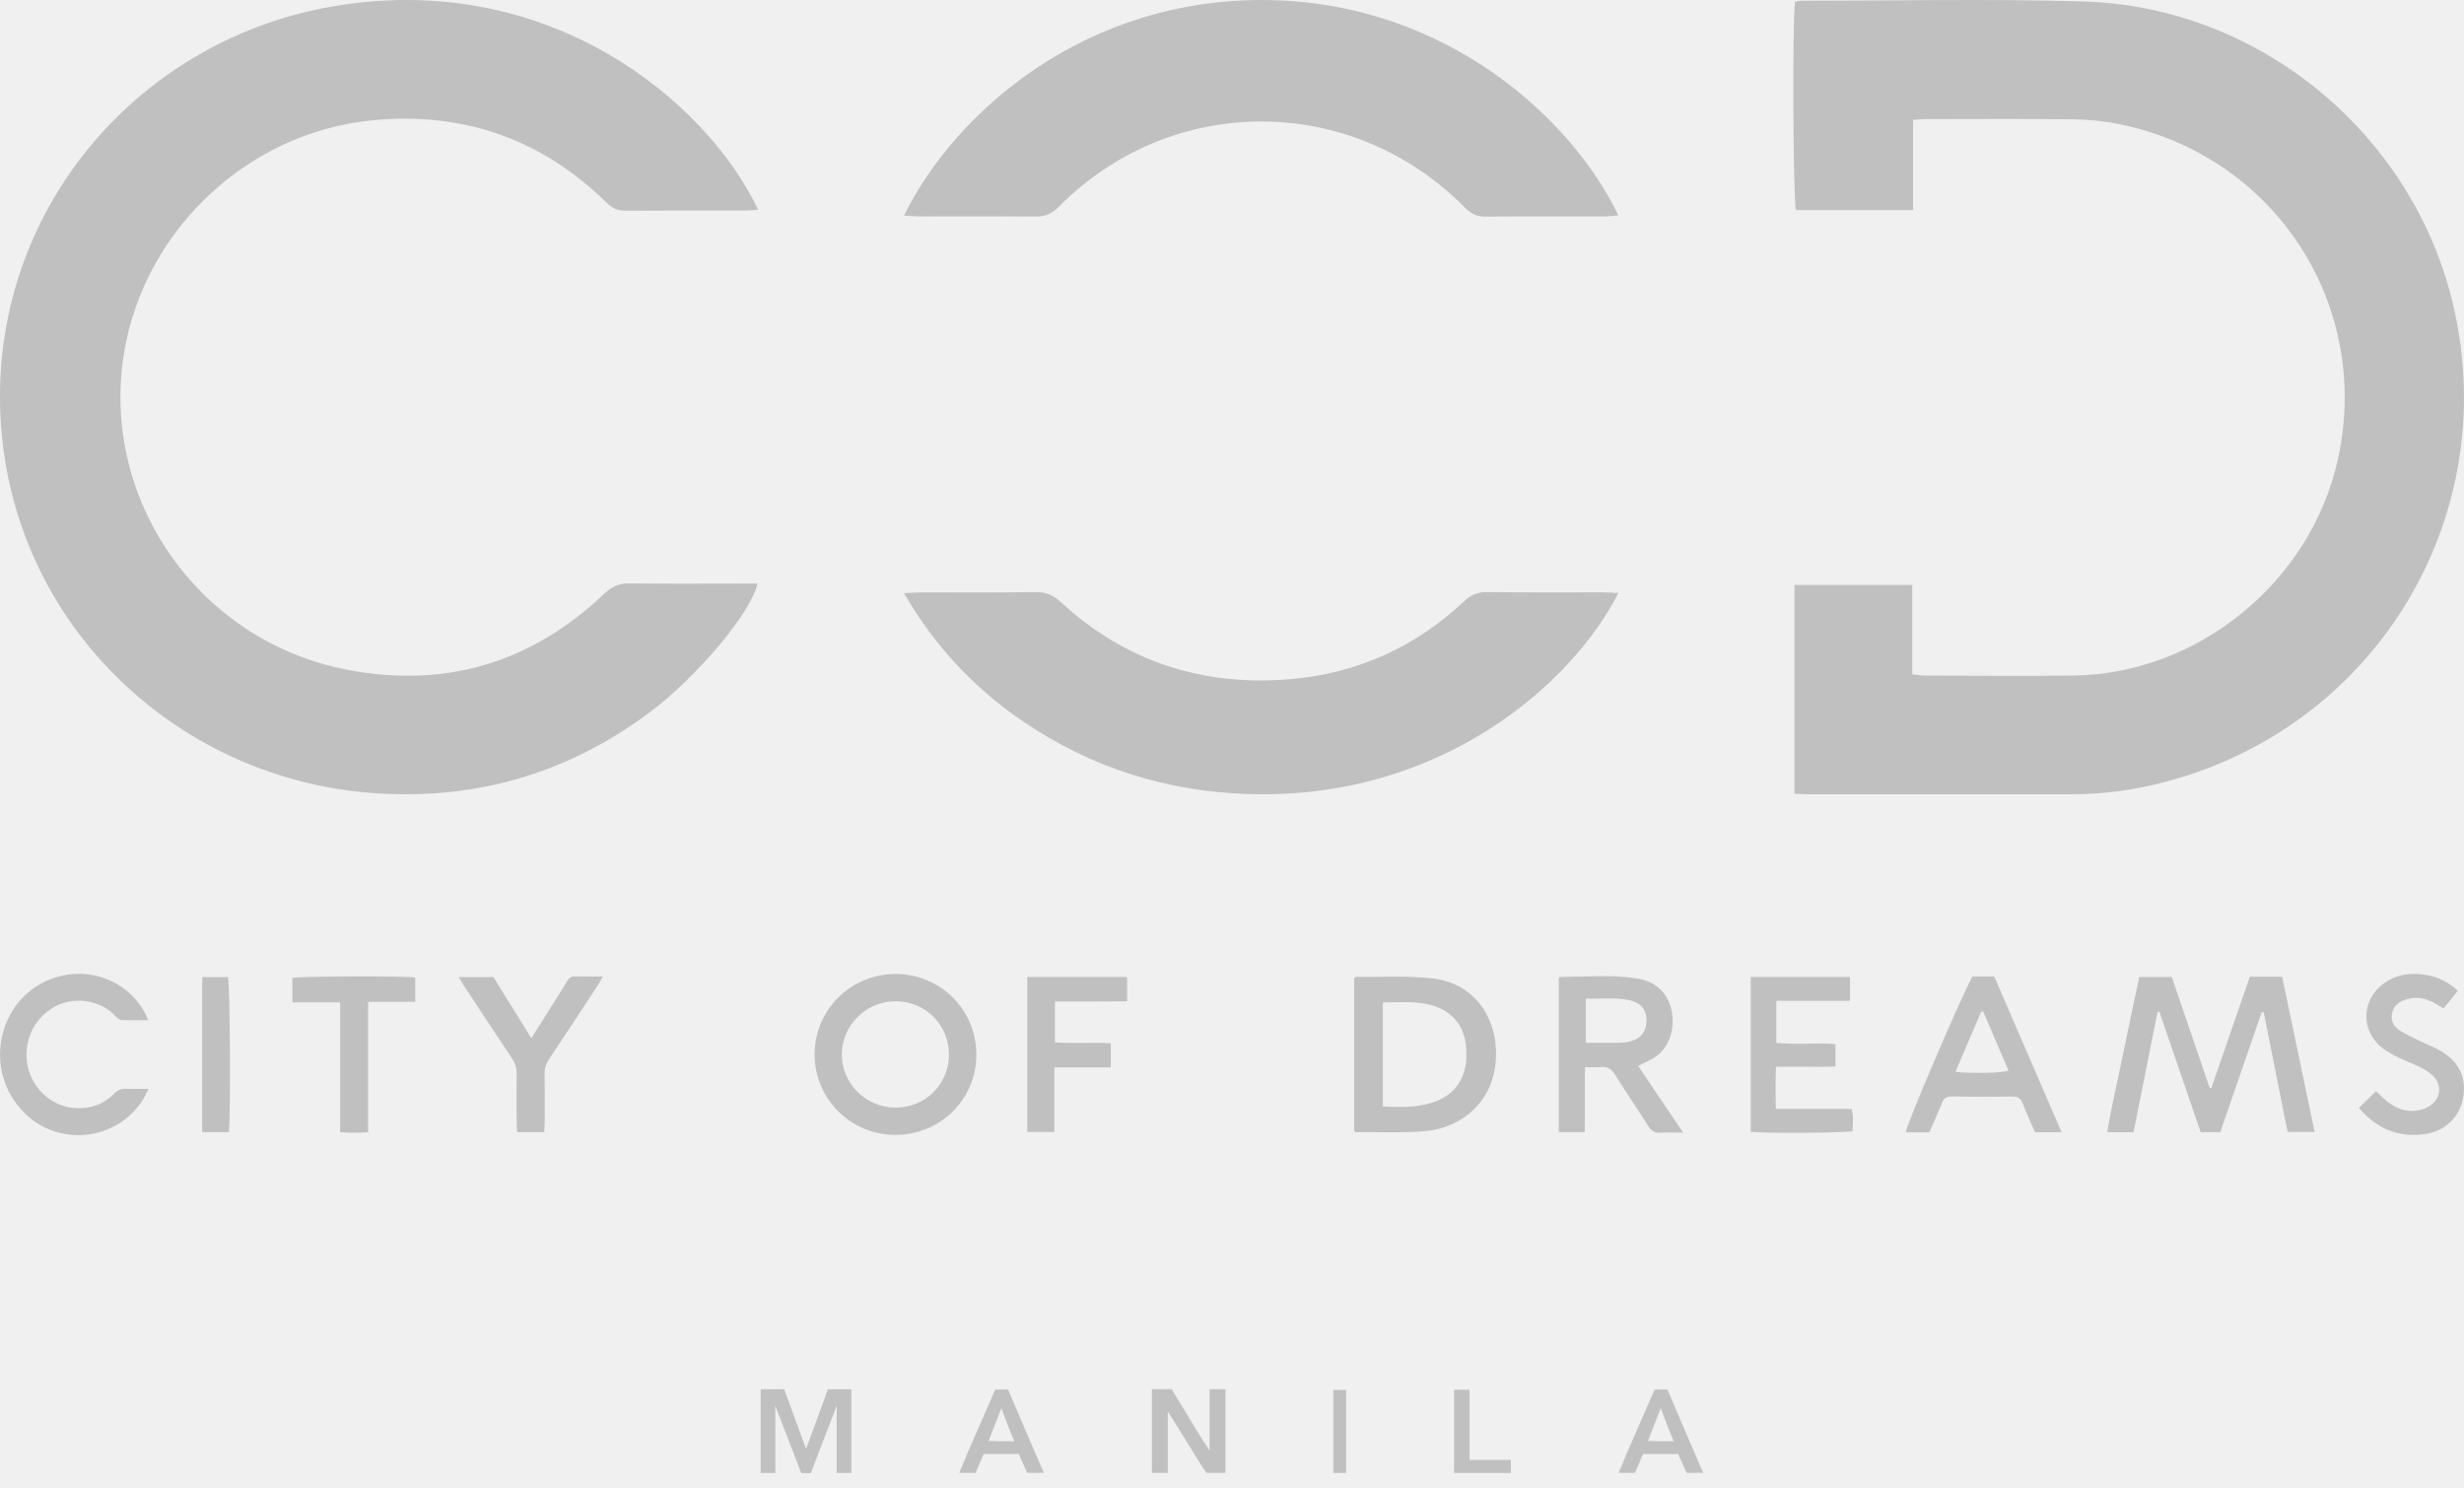
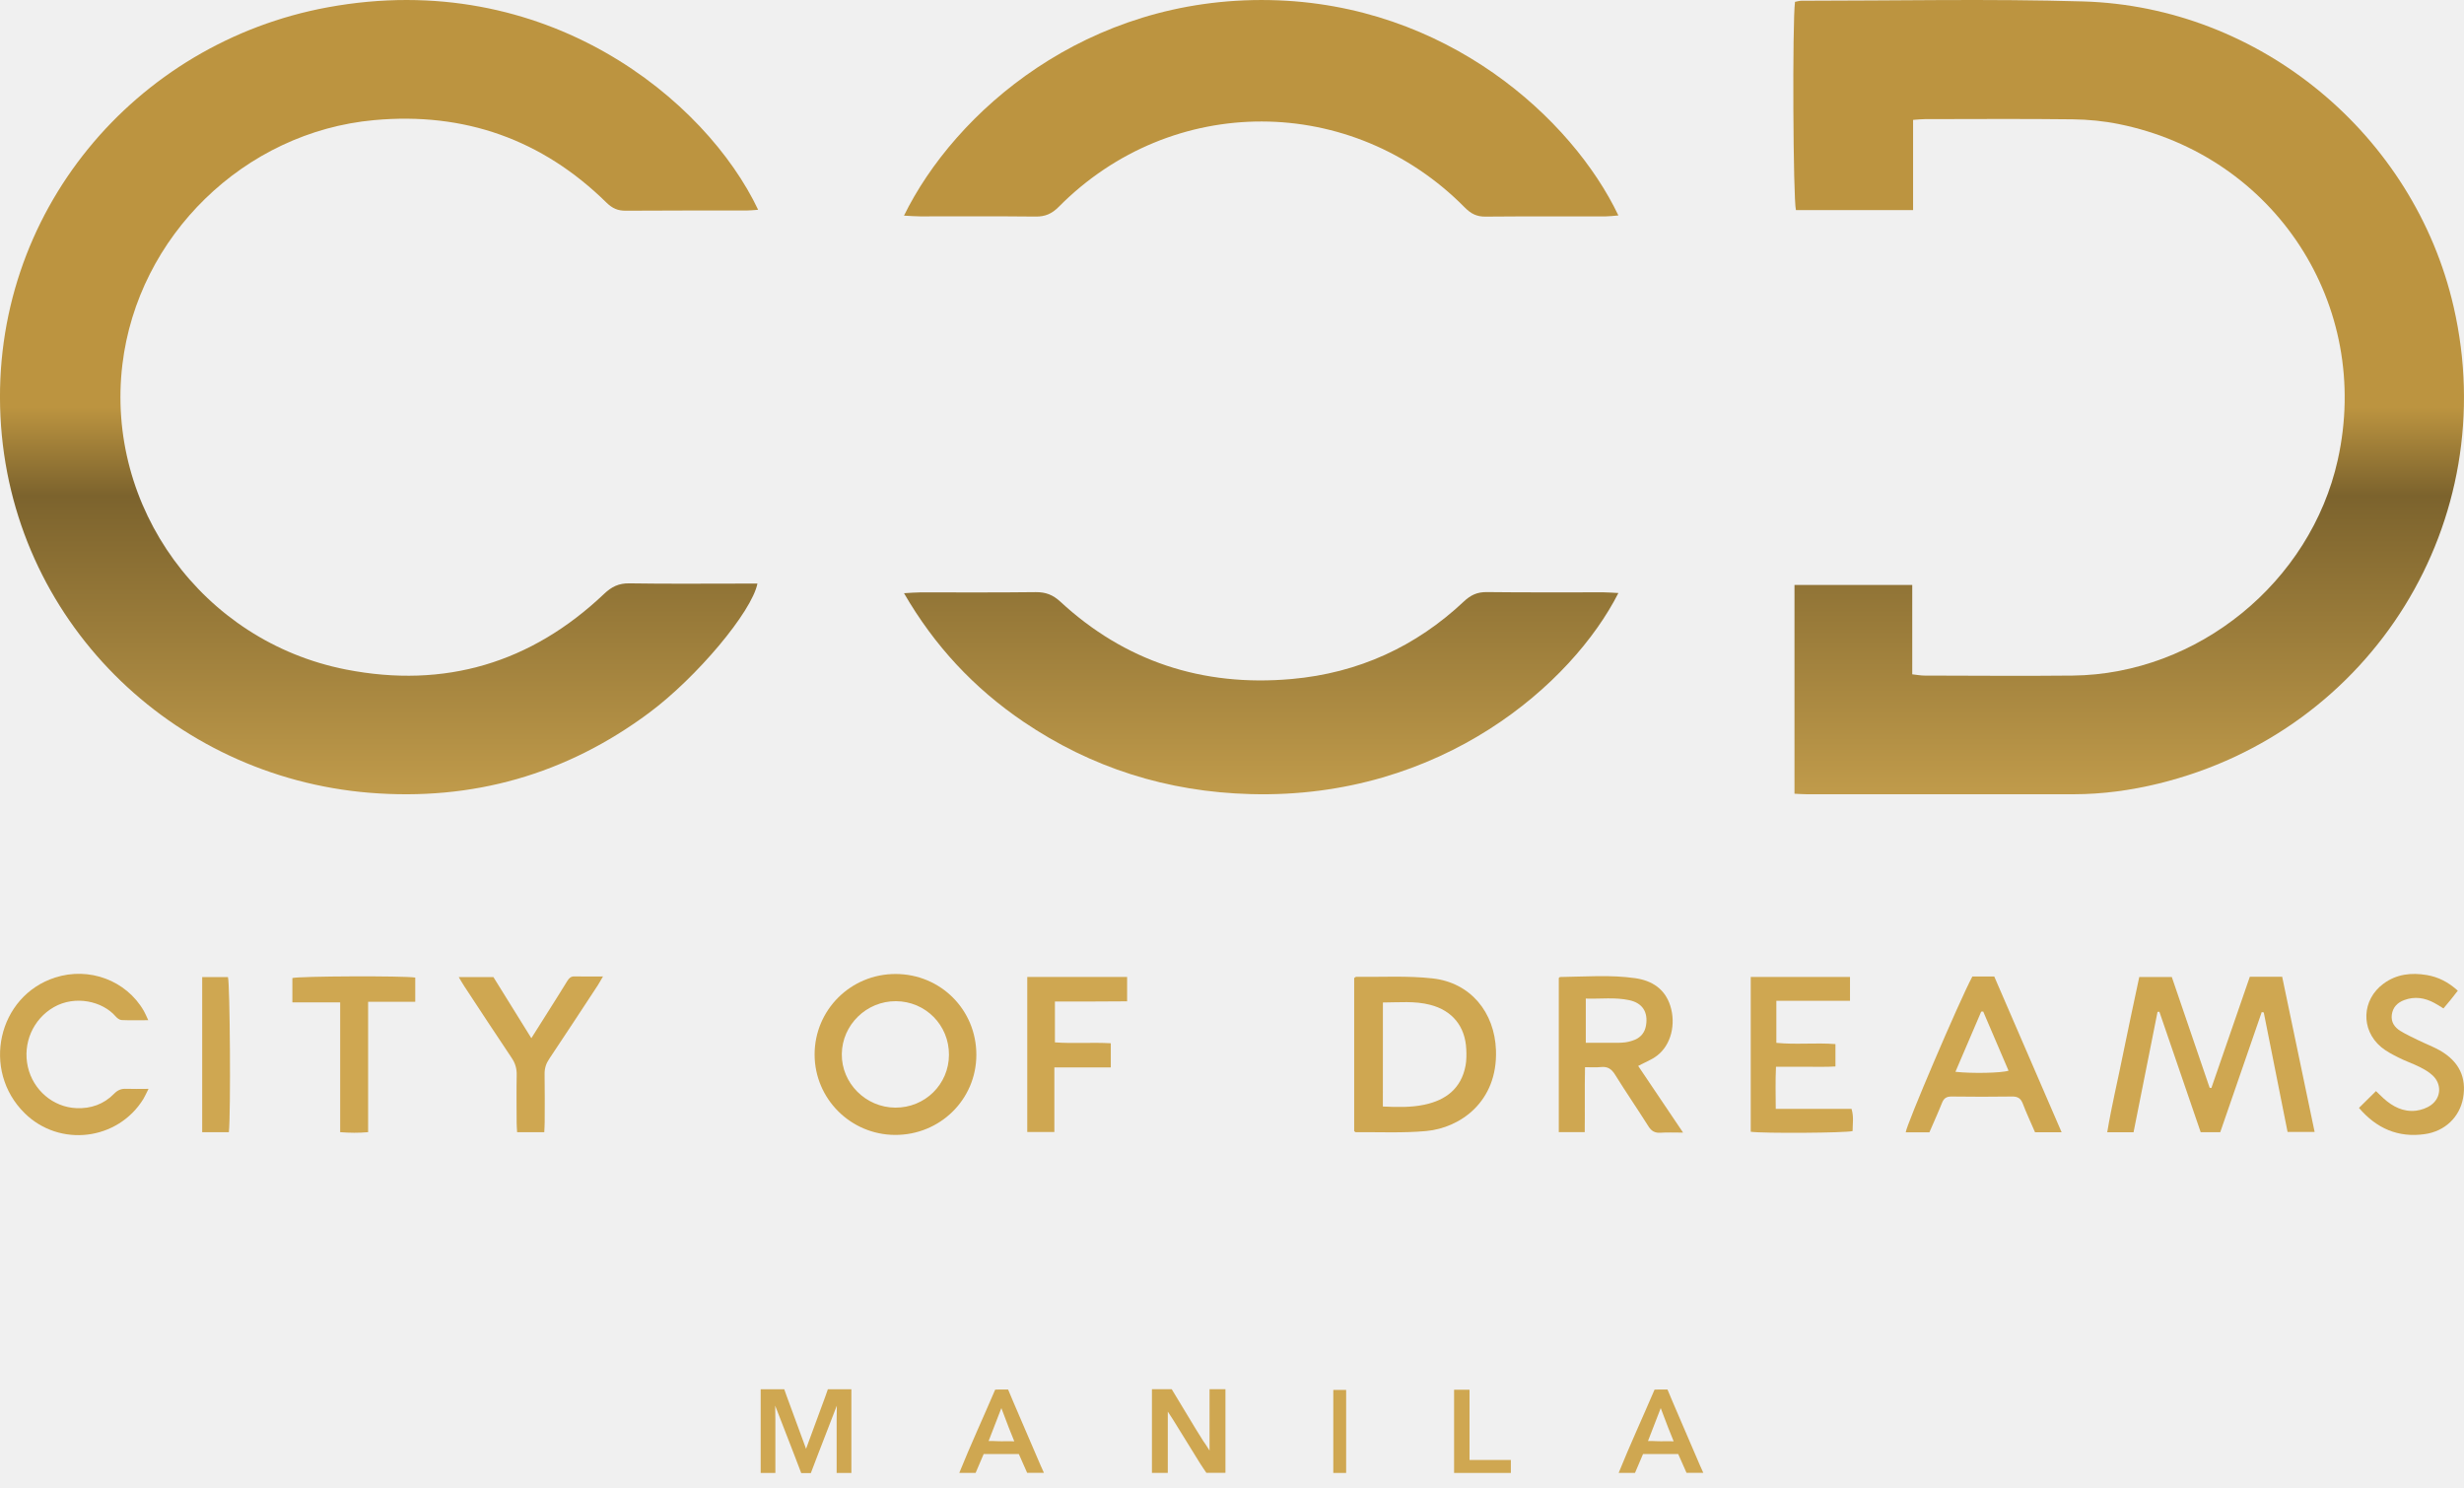
<svg xmlns="http://www.w3.org/2000/svg" width="53" height="32" viewBox="0 0 53 32" fill="none">
-   <path d="M38.599 17.074V12.585H41.132V14.507C41.238 14.519 41.317 14.534 41.395 14.534C42.457 14.536 43.52 14.545 44.582 14.534C47.274 14.505 49.7 12.526 50.285 9.893C51.025 6.563 48.934 3.349 45.579 2.67C45.255 2.604 44.918 2.571 44.587 2.567C43.526 2.554 42.462 2.562 41.401 2.563C41.329 2.563 41.258 2.571 41.15 2.579V4.52H38.63C38.569 4.293 38.551 0.479 38.61 0.04C38.653 0.033 38.701 0.016 38.749 0.016C40.77 0.016 42.791 -0.028 44.81 0.031C48.62 0.144 51.928 2.902 52.777 6.6C53.834 11.201 51.032 15.732 46.432 16.857C45.834 17.003 45.226 17.086 44.609 17.087C42.693 17.087 40.778 17.087 38.861 17.087C38.78 17.087 38.7 17.08 38.6 17.076L38.599 17.074Z" fill="#C0C0C0" />
-   <path d="M16.305 4.513C16.215 4.519 16.135 4.529 16.054 4.529C15.191 4.529 14.325 4.527 13.461 4.533C13.29 4.535 13.171 4.482 13.047 4.361C11.665 3.002 9.991 2.407 8.05 2.584C5.245 2.839 2.964 5.086 2.633 7.839C2.263 10.904 4.351 13.798 7.444 14.404C9.57 14.82 11.43 14.26 12.991 12.779C13.155 12.623 13.308 12.546 13.54 12.55C14.352 12.563 15.164 12.555 15.977 12.555H16.292C16.172 13.161 14.989 14.571 13.965 15.333C12.182 16.661 10.165 17.236 7.944 17.055C3.69 16.707 0.223 13.329 0.01 8.958C-0.203 4.581 2.903 0.919 7.051 0.157C11.745 -0.705 15.193 2.158 16.308 4.514L16.305 4.513Z" fill="#C0C0C0" />
-   <path d="M19.444 4.64C20.535 2.415 23.36 -0.074 27.314 0.002C31.121 0.075 33.823 2.562 34.811 4.635C34.71 4.643 34.618 4.655 34.528 4.656C33.669 4.658 32.809 4.652 31.95 4.66C31.763 4.662 31.638 4.596 31.509 4.466C29.078 2.003 25.204 1.995 22.773 4.45C22.624 4.6 22.48 4.662 22.274 4.659C21.447 4.65 20.619 4.656 19.792 4.655C19.688 4.655 19.584 4.646 19.445 4.639L19.444 4.64Z" fill="#C0C0C0" />
-   <path d="M19.444 12.762C19.596 12.754 19.697 12.744 19.799 12.744C20.625 12.744 21.452 12.749 22.278 12.739C22.496 12.737 22.648 12.798 22.806 12.942C24.187 14.221 25.857 14.78 27.782 14.608C29.224 14.48 30.462 13.905 31.487 12.94C31.633 12.803 31.773 12.735 31.983 12.738C32.819 12.748 33.657 12.742 34.494 12.743C34.596 12.743 34.697 12.753 34.811 12.758C33.826 14.699 31.016 17.194 26.905 17.084C25.105 17.037 23.475 16.517 22.017 15.528C20.947 14.803 20.099 13.892 19.444 12.76V12.762Z" fill="#C0C0C0" />
-   <path d="M45.892 24.359H45.326C45.42 23.791 45.553 23.243 45.663 22.692C45.775 22.136 45.896 21.582 46.015 21.019H46.715C46.985 21.809 47.257 22.606 47.529 23.402L47.566 23.407C47.842 22.609 48.117 21.812 48.393 21.014H49.089C49.32 22.121 49.551 23.228 49.787 24.352H49.205C49.034 23.496 48.863 22.638 48.693 21.781L48.649 21.774C48.352 22.633 48.055 23.492 47.757 24.357H47.336C47.041 23.497 46.744 22.632 46.448 21.767L46.408 21.769C46.237 22.628 46.066 23.485 45.892 24.358V24.359Z" fill="#C0C0C0" />
-   <path d="M29.128 24.333V21.04C29.149 21.027 29.16 21.015 29.171 21.015C29.719 21.022 30.273 20.988 30.815 21.049C31.63 21.14 32.15 21.777 32.178 22.596C32.216 23.707 31.404 24.264 30.683 24.332C30.178 24.379 29.667 24.352 29.158 24.358C29.153 24.358 29.148 24.351 29.128 24.334V24.333ZM29.745 23.805C30.061 23.82 30.351 23.826 30.637 23.766C31.103 23.668 31.432 23.415 31.524 22.924C31.545 22.808 31.545 22.688 31.539 22.57C31.515 22.078 31.238 21.74 30.763 21.617C30.432 21.531 30.095 21.566 29.746 21.567V23.805H29.745Z" fill="#C0C0C0" />
-   <path d="M19.267 20.954C20.235 20.956 21.003 21.727 21.001 22.694C21 23.654 20.219 24.421 19.25 24.416C18.295 24.411 17.523 23.638 17.522 22.686C17.522 21.725 18.301 20.951 19.267 20.954ZM20.412 22.693C20.415 22.054 19.909 21.543 19.271 21.54C18.638 21.536 18.113 22.048 18.107 22.677C18.1 23.302 18.621 23.825 19.256 23.829C19.895 23.834 20.41 23.328 20.413 22.693H20.412Z" fill="#C0C0C0" />
-   <path d="M36.203 24.366C36.005 24.366 35.859 24.359 35.715 24.369C35.595 24.376 35.522 24.333 35.458 24.232C35.222 23.858 34.971 23.492 34.738 23.117C34.662 22.995 34.577 22.941 34.434 22.956C34.331 22.967 34.224 22.959 34.093 22.959C34.084 23.432 34.093 23.89 34.087 24.356H33.529V21.04C33.545 21.026 33.551 21.019 33.556 21.019C34.098 21.012 34.641 20.967 35.18 21.045C35.536 21.098 35.813 21.275 35.928 21.64C36.052 22.034 35.945 22.475 35.649 22.706C35.533 22.797 35.387 22.851 35.237 22.932C35.548 23.394 35.863 23.862 36.204 24.368L36.203 24.366ZM34.11 22.434C34.316 22.434 34.507 22.434 34.698 22.434C34.783 22.434 34.87 22.436 34.955 22.425C35.026 22.416 35.097 22.396 35.164 22.369C35.301 22.311 35.382 22.206 35.406 22.057C35.452 21.772 35.329 21.578 35.045 21.517C34.739 21.451 34.431 21.493 34.11 21.483V22.434Z" fill="#C0C0C0" />
-   <path d="M37.658 21.017H39.793V21.531H38.209V22.435C38.627 22.478 39.048 22.428 39.48 22.462V22.943C39.279 22.957 39.069 22.948 38.86 22.95C38.649 22.951 38.437 22.95 38.201 22.95C38.187 23.255 38.194 23.547 38.196 23.856H39.826C39.878 24.024 39.849 24.18 39.849 24.333C39.707 24.374 37.933 24.386 37.658 24.348V21.017Z" fill="#C0C0C0" />
-   <path d="M3.195 23.425C3.149 23.515 3.121 23.579 3.086 23.639C2.535 24.538 1.282 24.689 0.531 23.949C-0.406 23.028 -0.047 21.428 1.184 21.03C1.917 20.794 2.713 21.091 3.092 21.745C3.124 21.8 3.148 21.86 3.189 21.948C2.979 21.948 2.797 21.953 2.615 21.945C2.572 21.943 2.52 21.904 2.488 21.867C2.206 21.539 1.618 21.404 1.157 21.668C0.71 21.925 0.483 22.446 0.6 22.956C0.714 23.45 1.141 23.819 1.643 23.84C1.953 23.854 2.233 23.756 2.453 23.531C2.529 23.453 2.606 23.419 2.712 23.424C2.863 23.43 3.013 23.425 3.196 23.425H3.195Z" fill="#C0C0C0" />
-   <path d="M44.345 24.359H43.773C43.685 24.153 43.589 23.951 43.51 23.743C43.465 23.625 43.397 23.587 43.273 23.59C42.843 23.596 42.411 23.596 41.981 23.59C41.871 23.588 41.813 23.625 41.773 23.725C41.688 23.939 41.592 24.148 41.501 24.36H40.992C40.997 24.22 42.145 21.53 42.425 21.008H42.896C43.378 22.123 43.856 23.229 44.345 24.36V24.359ZM42.061 23.058C42.413 23.098 43.056 23.085 43.203 23.034C43.022 22.608 42.84 22.185 42.658 21.761L42.615 21.764C42.433 22.19 42.251 22.615 42.062 23.058H42.061Z" fill="#C0C0C0" />
-   <path d="M22.096 21.017H24.244V21.542C23.989 21.544 23.734 21.545 23.478 21.546C23.221 21.546 22.963 21.546 22.691 21.546V22.425C23.084 22.454 23.484 22.421 23.893 22.444V22.964H22.679V24.353H22.096V21.017Z" fill="#C0C0C0" />
-   <path d="M50.741 23.835C50.865 23.713 50.981 23.598 51.107 23.473C51.166 23.529 51.214 23.579 51.267 23.627C51.465 23.807 51.693 23.926 51.967 23.895C52.08 23.881 52.203 23.838 52.293 23.772C52.512 23.61 52.523 23.32 52.324 23.135C52.243 23.059 52.142 23.003 52.042 22.952C51.895 22.879 51.737 22.826 51.59 22.751C51.461 22.686 51.329 22.617 51.218 22.526C50.772 22.152 50.8 21.506 51.27 21.161C51.55 20.955 51.868 20.921 52.197 20.976C52.443 21.017 52.661 21.126 52.867 21.313C52.815 21.379 52.765 21.445 52.713 21.509C52.663 21.57 52.613 21.63 52.558 21.695C52.488 21.652 52.428 21.611 52.364 21.577C52.157 21.465 51.94 21.431 51.714 21.515C51.568 21.57 51.469 21.669 51.447 21.831C51.427 21.989 51.506 22.101 51.63 22.178C51.759 22.257 51.898 22.321 52.034 22.387C52.183 22.46 52.339 22.518 52.482 22.599C52.895 22.835 53.06 23.184 52.98 23.625C52.906 24.029 52.595 24.337 52.156 24.399C51.587 24.48 51.12 24.28 50.741 23.836V23.835Z" fill="#C0C0C0" />
-   <path d="M11.429 22.335C11.568 22.114 11.691 21.92 11.814 21.725C11.944 21.519 12.075 21.312 12.203 21.103C12.24 21.043 12.28 21.004 12.358 21.006C12.55 21.011 12.741 21.007 12.97 21.007C12.922 21.089 12.889 21.15 12.852 21.207C12.507 21.732 12.164 22.257 11.815 22.778C11.745 22.881 11.712 22.984 11.714 23.109C11.72 23.452 11.717 23.796 11.716 24.139C11.716 24.209 11.71 24.281 11.707 24.357H11.123C11.119 24.284 11.113 24.22 11.113 24.157C11.112 23.814 11.107 23.47 11.114 23.127C11.117 22.989 11.084 22.875 11.005 22.758C10.662 22.248 10.327 21.734 9.989 21.221C9.95 21.162 9.915 21.1 9.867 21.02H10.613C10.876 21.444 11.146 21.879 11.429 22.335Z" fill="#C0C0C0" />
-   <path d="M6.289 21.563V21.04C6.431 21 8.695 20.99 8.932 21.031V21.552H7.918V24.357C7.712 24.375 7.525 24.373 7.317 24.357V21.564H6.289L6.289 21.563Z" fill="#C0C0C0" />
-   <path d="M4.923 24.357H4.349V21.02H4.903C4.947 21.157 4.965 23.953 4.922 24.357H4.923Z" fill="#C0C0C0" />
-   <path d="M31.611 31.408H31.609V29.898H31.277V31.688H32.498V31.408H31.611Z" fill="#C0C0C0" />
-   <path d="M28.955 29.902H28.679V31.688H28.955V29.902Z" fill="#C0C0C0" />
-   <path d="M26.017 29.887V31.206L25.93 31.07C25.913 31.049 25.899 31.028 25.886 31.008C25.834 30.926 25.783 30.843 25.732 30.761L25.727 30.753L25.722 30.745L25.235 29.939L25.213 29.902H25.213L25.203 29.887H24.778V31.687H25.119V30.368C25.175 30.454 25.21 30.506 25.242 30.558C25.423 30.85 25.603 31.142 25.784 31.435C25.801 31.463 25.816 31.487 25.83 31.509L25.833 31.512C25.851 31.541 25.867 31.566 25.882 31.587L25.949 31.686H26.359V29.887H26.018L26.017 29.887Z" fill="#C0C0C0" />
-   <path d="M20.986 31.686C21.044 31.551 21.099 31.42 21.158 31.282H21.616C21.684 31.282 21.753 31.282 21.821 31.281C21.825 31.281 21.828 31.282 21.831 31.282H21.915C21.915 31.282 22.077 31.647 22.094 31.686H22.455L22.383 31.526C22.189 31.073 21.996 30.62 21.8 30.169L21.684 29.893L21.559 29.894C21.509 29.89 21.457 29.896 21.406 29.896C21.147 30.502 20.878 31.082 20.634 31.687H20.984L20.986 31.686ZM21.539 30.293C21.597 30.444 21.648 30.58 21.698 30.714L21.817 31.007L21.633 31.005C21.537 31.01 21.442 31.004 21.341 31.001H21.265C21.357 30.763 21.439 30.55 21.539 30.293V30.293Z" fill="#C0C0C0" />
-   <path d="M35.169 31.686C35.227 31.551 35.282 31.42 35.341 31.282H35.799C35.867 31.282 35.936 31.282 36.004 31.281C36.008 31.281 36.011 31.282 36.014 31.282H36.098C36.098 31.282 36.26 31.647 36.277 31.686H36.638L36.566 31.526C36.372 31.073 36.179 30.62 35.983 30.169L35.867 29.893L35.742 29.894C35.693 29.89 35.64 29.896 35.589 29.896C35.33 30.502 35.061 31.082 34.817 31.687H35.167L35.169 31.686ZM35.722 30.293C35.78 30.444 35.831 30.58 35.882 30.714L36 31.007L35.816 31.005C35.72 31.01 35.625 31.004 35.524 31.001H35.448C35.54 30.763 35.622 30.55 35.722 30.293V30.293Z" fill="#C0C0C0" />
-   <path d="M17.807 29.888L17.748 30.056C17.615 30.417 17.482 30.775 17.338 31.169C17.194 30.776 17.061 30.417 16.929 30.056L16.869 29.888H16.362V31.688H16.678V30.549L16.674 30.24L17.094 31.324C17.14 31.446 17.187 31.568 17.234 31.691H17.441C17.488 31.568 17.535 31.446 17.581 31.324L18 30.24L17.996 30.549V31.688H18.313V29.888H17.806H17.807Z" fill="#C0C0C0" />
+   <g clip-path="url(#clip0_976_585)">
+     <path d="M38.599 17.074V12.585H41.132V14.507C41.238 14.519 41.317 14.534 41.395 14.534C42.457 14.536 43.52 14.545 44.582 14.534C47.274 14.505 49.7 12.526 50.285 9.893C51.025 6.563 48.934 3.349 45.579 2.67C45.255 2.604 44.918 2.571 44.587 2.567C43.526 2.554 42.462 2.562 41.401 2.563C41.329 2.563 41.258 2.571 41.15 2.579V4.52H38.63C38.569 4.293 38.551 0.479 38.61 0.04C38.653 0.033 38.701 0.016 38.749 0.016C40.77 0.016 42.791 -0.028 44.81 0.031C48.62 0.144 51.928 2.902 52.777 6.6C53.834 11.201 51.032 15.732 46.432 16.857C45.834 17.003 45.226 17.086 44.609 17.087C42.693 17.087 40.778 17.087 38.861 17.087C38.78 17.087 38.7 17.08 38.601 17.076L38.599 17.074Z" fill="url(#paint0_linear_976_585)" />
+     <path d="M16.305 4.513C16.215 4.519 16.135 4.529 16.054 4.529C15.191 4.529 14.325 4.527 13.461 4.533C13.29 4.535 13.171 4.482 13.047 4.361C11.665 3.002 9.991 2.407 8.05 2.584C5.245 2.839 2.964 5.086 2.633 7.839C2.263 10.904 4.351 13.798 7.444 14.404C9.57 14.82 11.43 14.26 12.991 12.779C13.155 12.623 13.308 12.546 13.54 12.55C14.352 12.563 15.164 12.555 15.977 12.555H16.292C16.172 13.161 14.989 14.571 13.965 15.333C12.182 16.661 10.165 17.236 7.944 17.055C3.69 16.707 0.223 13.329 0.01 8.958C-0.203 4.581 2.903 0.919 7.051 0.157C11.745 -0.705 15.193 2.158 16.308 4.514L16.305 4.513Z" fill="url(#paint1_linear_976_585)" />
+     <path d="M19.444 4.64C20.535 2.415 23.36 -0.074 27.314 0.002C31.121 0.075 33.823 2.562 34.811 4.635C34.71 4.643 34.618 4.655 34.528 4.656C33.669 4.658 32.809 4.652 31.95 4.66C31.763 4.662 31.638 4.596 31.509 4.466C29.078 2.003 25.204 1.995 22.773 4.45C22.624 4.6 22.48 4.662 22.274 4.659C21.447 4.65 20.619 4.656 19.792 4.655C19.688 4.655 19.584 4.646 19.445 4.639L19.444 4.64Z" fill="url(#paint2_linear_976_585)" />
+     <path d="M19.444 12.762C19.596 12.754 19.697 12.744 19.799 12.744C20.625 12.744 21.452 12.749 22.278 12.739C22.496 12.737 22.648 12.798 22.806 12.942C24.187 14.221 25.857 14.78 27.782 14.608C29.224 14.48 30.462 13.905 31.487 12.94C31.633 12.803 31.773 12.735 31.983 12.738C32.819 12.748 33.657 12.742 34.494 12.743C34.596 12.743 34.697 12.753 34.811 12.758C33.826 14.699 31.016 17.194 26.905 17.084C25.105 17.037 23.475 16.517 22.017 15.529C20.947 14.803 20.099 13.892 19.444 12.76V12.762Z" fill="url(#paint3_linear_976_585)" />
+     <path d="M45.892 24.359H45.326C45.42 23.791 45.553 23.243 45.663 22.692C45.775 22.136 45.896 21.582 46.015 21.019H46.715C46.985 21.809 47.257 22.606 47.529 23.402L47.566 23.407C47.842 22.609 48.117 21.812 48.393 21.014H49.089C49.32 22.121 49.551 23.228 49.787 24.352H49.205C49.034 23.496 48.863 22.638 48.693 21.781L48.649 21.774C48.352 22.633 48.055 23.492 47.757 24.357H47.336C47.041 23.497 46.744 22.632 46.448 21.767L46.408 21.769C46.237 22.628 46.066 23.486 45.892 24.359Z" fill="url(#paint4_linear_976_585)" />
+     <path d="M29.128 24.333V21.04C29.149 21.027 29.16 21.015 29.171 21.015C29.719 21.022 30.273 20.988 30.815 21.049C31.63 21.14 32.15 21.777 32.178 22.596C32.216 23.707 31.404 24.264 30.683 24.332C30.178 24.379 29.667 24.352 29.158 24.358C29.153 24.358 29.148 24.35 29.128 24.333ZM29.745 23.805C30.061 23.82 30.351 23.826 30.637 23.766C31.103 23.668 31.432 23.415 31.524 22.924C31.545 22.808 31.545 22.688 31.539 22.57C31.515 22.078 31.238 21.74 30.763 21.617C30.432 21.531 30.095 21.566 29.746 21.567L29.745 23.805Z" fill="url(#paint5_linear_976_585)" />
+     <path d="M19.267 20.954C20.235 20.956 21.003 21.727 21.001 22.694C21 23.654 20.219 24.421 19.25 24.416C18.295 24.411 17.523 23.638 17.522 22.686C17.522 21.725 18.301 20.951 19.267 20.954ZM20.412 22.693C20.415 22.054 19.909 21.543 19.271 21.539C18.638 21.536 18.113 22.048 18.107 22.677C18.1 23.302 18.621 23.825 19.256 23.829C19.895 23.834 20.41 23.328 20.412 22.693Z" fill="url(#paint6_linear_976_585)" />
+     <path d="M36.203 24.366C36.005 24.366 35.859 24.359 35.715 24.369C35.595 24.376 35.522 24.333 35.458 24.232C35.222 23.858 34.971 23.492 34.738 23.117C34.662 22.995 34.577 22.941 34.434 22.956C34.331 22.967 34.224 22.959 34.093 22.959C34.084 23.432 34.093 23.89 34.087 24.356H33.529V21.04C33.545 21.026 33.551 21.019 33.556 21.019C34.098 21.012 34.641 20.967 35.18 21.045C35.536 21.098 35.813 21.275 35.928 21.64C36.052 22.034 35.945 22.475 35.649 22.706C35.533 22.797 35.387 22.851 35.237 22.932C35.548 23.394 35.863 23.862 36.204 24.368L36.203 24.366ZM34.11 22.434C34.316 22.434 34.507 22.434 34.698 22.434C34.783 22.434 34.87 22.436 34.955 22.425C35.026 22.416 35.097 22.396 35.164 22.369C35.301 22.311 35.382 22.206 35.406 22.057C35.452 21.772 35.329 21.578 35.045 21.517C34.739 21.451 34.431 21.493 34.11 21.483V22.434Z" fill="url(#paint7_linear_976_585)" />
+     <path d="M37.658 21.017H39.793V21.531H38.209V22.435C38.627 22.478 39.048 22.428 39.48 22.462V22.943C39.279 22.957 39.069 22.948 38.86 22.95C38.649 22.951 38.437 22.95 38.201 22.95C38.187 23.255 38.194 23.547 38.196 23.856H39.826C39.878 24.024 39.849 24.18 39.849 24.333C39.707 24.374 37.933 24.386 37.658 24.348V21.017Z" fill="url(#paint8_linear_976_585)" />
+     <path d="M3.195 23.425C3.149 23.515 3.121 23.579 3.086 23.639C2.535 24.538 1.282 24.689 0.531 23.949C-0.406 23.028 -0.047 21.428 1.184 21.031C1.917 20.794 2.713 21.091 3.092 21.745C3.124 21.8 3.148 21.86 3.189 21.948C2.979 21.948 2.797 21.953 2.615 21.945C2.572 21.943 2.52 21.904 2.488 21.867C2.206 21.54 1.618 21.404 1.157 21.668C0.71 21.925 0.483 22.446 0.6 22.956C0.714 23.45 1.141 23.819 1.643 23.84C1.953 23.854 2.233 23.756 2.453 23.531C2.529 23.453 2.606 23.419 2.712 23.424C2.863 23.43 3.013 23.425 3.195 23.425Z" fill="url(#paint9_linear_976_585)" />
+     <path d="M44.345 24.359H43.773C43.685 24.153 43.589 23.951 43.51 23.743C43.465 23.625 43.397 23.587 43.273 23.59C42.843 23.596 42.411 23.596 41.981 23.59C41.871 23.588 41.813 23.625 41.773 23.725C41.688 23.939 41.592 24.148 41.501 24.36H40.992C40.997 24.22 42.145 21.53 42.425 21.008H42.896C43.378 22.123 43.856 23.228 44.345 24.359ZM42.061 23.058C42.413 23.098 43.056 23.085 43.203 23.034C43.022 22.608 42.84 22.185 42.658 21.761L42.615 21.764C42.433 22.19 42.251 22.615 42.061 23.058Z" fill="url(#paint10_linear_976_585)" />
+     <path d="M22.096 21.017H24.244V21.542C23.989 21.544 23.734 21.545 23.478 21.546C23.221 21.546 22.963 21.546 22.691 21.546V22.425C23.084 22.454 23.484 22.421 23.893 22.444V22.964H22.679V24.353H22.096V21.017Z" fill="url(#paint11_linear_976_585)" />
+     <path d="M50.741 23.835C50.865 23.713 50.981 23.598 51.107 23.473C51.166 23.529 51.214 23.579 51.267 23.627C51.465 23.807 51.693 23.926 51.967 23.895C52.08 23.881 52.203 23.838 52.293 23.772C52.512 23.611 52.523 23.32 52.324 23.135C52.243 23.059 52.142 23.003 52.042 22.952C51.895 22.879 51.737 22.826 51.59 22.751C51.461 22.686 51.329 22.618 51.218 22.526C50.772 22.152 50.8 21.506 51.27 21.161C51.55 20.955 51.868 20.921 52.197 20.976C52.443 21.017 52.661 21.126 52.867 21.313C52.815 21.379 52.765 21.445 52.713 21.509C52.663 21.57 52.613 21.63 52.558 21.695C52.488 21.652 52.428 21.611 52.364 21.578C52.157 21.465 51.94 21.431 51.714 21.515C51.568 21.57 51.469 21.669 51.447 21.831C51.427 21.989 51.506 22.101 51.63 22.178C51.759 22.257 51.898 22.321 52.034 22.387C52.183 22.46 52.339 22.518 52.482 22.599C52.895 22.835 53.06 23.184 52.98 23.625C52.906 24.029 52.595 24.337 52.156 24.399C51.587 24.48 51.12 24.279 50.741 23.835Z" fill="url(#paint12_linear_976_585)" />
+     <path d="M11.429 22.335C11.568 22.114 11.691 21.92 11.814 21.725C11.944 21.519 12.075 21.312 12.203 21.103C12.24 21.043 12.28 21.004 12.358 21.006C12.55 21.011 12.741 21.007 12.97 21.007C12.922 21.089 12.889 21.15 12.852 21.207C12.507 21.732 12.164 22.256 11.815 22.778C11.745 22.881 11.712 22.984 11.714 23.109C11.72 23.452 11.717 23.796 11.716 24.139C11.716 24.209 11.71 24.281 11.707 24.357H11.123C11.119 24.284 11.113 24.22 11.113 24.157C11.112 23.814 11.107 23.47 11.114 23.127C11.117 22.989 11.084 22.875 11.005 22.758C10.662 22.248 10.327 21.734 9.989 21.221C9.95 21.162 9.915 21.1 9.867 21.02H10.613C10.876 21.444 11.146 21.879 11.429 22.335Z" fill="url(#paint13_linear_976_585)" />
+     <path d="M6.289 21.563V21.041C6.431 21 8.695 20.99 8.932 21.031V21.552H7.918V24.357C7.712 24.375 7.525 24.373 7.317 24.357V21.564H6.289L6.289 21.563Z" fill="url(#paint14_linear_976_585)" />
+     <path d="M4.923 24.357H4.349V21.02H4.903C4.947 21.157 4.966 23.953 4.923 24.357Z" fill="url(#paint15_linear_976_585)" />
+     <path d="M31.609 31.409V29.898H31.277V31.688H32.498V31.409H31.609Z" fill="url(#paint16_linear_976_585)" />
+     <path d="M28.955 29.902H28.679V31.688H28.955V29.902Z" fill="url(#paint17_linear_976_585)" />
+     <path d="M26.017 29.887V31.206L25.93 31.07C25.913 31.049 25.899 31.028 25.886 31.008C25.834 30.926 25.783 30.843 25.732 30.761L25.727 30.753L25.722 30.745L25.235 29.939L25.213 29.902L25.203 29.887H24.778V31.687H25.119V30.368C25.175 30.454 25.21 30.506 25.242 30.558C25.423 30.85 25.603 31.142 25.784 31.435C25.801 31.463 25.816 31.487 25.83 31.509L25.833 31.512C25.851 31.541 25.867 31.566 25.882 31.587L25.949 31.686H26.359V29.887H26.018L26.017 29.887Z" fill="url(#paint18_linear_976_585)" />
+     <path d="M20.986 31.686C21.044 31.551 21.099 31.42 21.158 31.282H21.616C21.684 31.282 21.753 31.282 21.821 31.281C21.825 31.281 21.828 31.282 21.831 31.282H21.915C21.915 31.282 22.077 31.647 22.094 31.686H22.455L22.383 31.526C22.189 31.073 21.996 30.62 21.8 30.169L21.684 29.893L21.559 29.894C21.509 29.89 21.457 29.896 21.406 29.896C21.147 30.502 20.878 31.082 20.634 31.687H20.984L20.986 31.686ZM21.539 30.293C21.597 30.444 21.648 30.58 21.699 30.714L21.817 31.007L21.633 31.005C21.537 31.01 21.442 31.004 21.341 31.001H21.265C21.357 30.763 21.439 30.549 21.539 30.293Z" fill="url(#paint19_linear_976_585)" />
+     <path d="M35.169 31.686C35.227 31.551 35.282 31.42 35.341 31.282H35.799C35.867 31.282 35.936 31.282 36.004 31.281C36.008 31.281 36.011 31.282 36.014 31.282H36.098C36.098 31.282 36.26 31.647 36.277 31.686H36.638L36.566 31.526C36.372 31.073 36.179 30.62 35.983 30.169L35.867 29.893L35.742 29.894C35.693 29.89 35.64 29.896 35.589 29.896C35.33 30.502 35.061 31.082 34.817 31.687H35.167L35.169 31.686ZM35.722 30.293C35.78 30.444 35.831 30.58 35.882 30.714L36 31.007L35.816 31.005C35.72 31.01 35.625 31.004 35.524 31.001H35.448C35.54 30.763 35.622 30.549 35.722 30.293Z" fill="url(#paint20_linear_976_585)" />
+     <path d="M17.807 29.888L17.748 30.056C17.615 30.417 17.482 30.775 17.338 31.169C17.194 30.776 17.061 30.417 16.929 30.056L16.869 29.888H16.362V31.688H16.678V30.549L16.674 30.24L17.094 31.324C17.14 31.446 17.187 31.568 17.234 31.691H17.441C17.488 31.568 17.535 31.446 17.581 31.324L18 30.24L17.996 30.549V31.688H18.313V29.888H17.806H17.807Z" fill="url(#paint21_linear_976_585)" />
+   </g>
+   <defs>
+     <linearGradient id="paint0_linear_976_585" x1="23" y1="2.5" x2="23" y2="18.5" gradientUnits="userSpaceOnUse">
+       <stop offset="0.391" stop-color="#BC9440" />
+       <stop offset="0.51" stop-color="#7C632D" />
+       <stop offset="1" stop-color="#CFA751" />
+     </linearGradient>
+     <linearGradient id="paint1_linear_976_585" x1="23" y1="2.5" x2="23" y2="18.5" gradientUnits="userSpaceOnUse">
+       <stop offset="0.391" stop-color="#BC9440" />
+       <stop offset="0.51" stop-color="#7C632D" />
+       <stop offset="1" stop-color="#CFA751" />
+     </linearGradient>
+     <linearGradient id="paint2_linear_976_585" x1="23" y1="2.5" x2="23" y2="18.5" gradientUnits="userSpaceOnUse">
+       <stop offset="0.391" stop-color="#BC9440" />
+       <stop offset="0.51" stop-color="#7C632D" />
+       <stop offset="1" stop-color="#CFA751" />
+     </linearGradient>
+     <linearGradient id="paint3_linear_976_585" x1="23" y1="2.5" x2="23" y2="18.5" gradientUnits="userSpaceOnUse">
+       <stop offset="0.391" stop-color="#BC9440" />
+       <stop offset="0.51" stop-color="#7C632D" />
+       <stop offset="1" stop-color="#CFA751" />
+     </linearGradient>
+     <linearGradient id="paint4_linear_976_585" x1="23" y1="2.5" x2="23" y2="18.5" gradientUnits="userSpaceOnUse">
+       <stop offset="0.391" stop-color="#BC9440" />
+       <stop offset="0.51" stop-color="#7C632D" />
+       <stop offset="1" stop-color="#CFA751" />
+     </linearGradient>
+     <linearGradient id="paint5_linear_976_585" x1="23" y1="2.5" x2="23" y2="18.5" gradientUnits="userSpaceOnUse">
+       <stop offset="0.391" stop-color="#BC9440" />
+       <stop offset="0.51" stop-color="#7C632D" />
+       <stop offset="1" stop-color="#CFA751" />
+     </linearGradient>
+     <linearGradient id="paint6_linear_976_585" x1="23" y1="2.5" x2="23" y2="18.5" gradientUnits="userSpaceOnUse">
+       <stop offset="0.391" stop-color="#BC9440" />
+       <stop offset="0.51" stop-color="#7C632D" />
+       <stop offset="1" stop-color="#CFA751" />
+     </linearGradient>
+     <linearGradient id="paint7_linear_976_585" x1="23" y1="2.5" x2="23" y2="18.5" gradientUnits="userSpaceOnUse">
+       <stop offset="0.391" stop-color="#BC9440" />
+       <stop offset="0.51" stop-color="#7C632D" />
+       <stop offset="1" stop-color="#CFA751" />
+     </linearGradient>
+     <linearGradient id="paint8_linear_976_585" x1="23" y1="2.5" x2="23" y2="18.5" gradientUnits="userSpaceOnUse">
+       <stop offset="0.391" stop-color="#BC9440" />
+       <stop offset="0.51" stop-color="#7C632D" />
+       <stop offset="1" stop-color="#CFA751" />
+     </linearGradient>
+     <linearGradient id="paint9_linear_976_585" x1="23" y1="2.5" x2="23" y2="18.5" gradientUnits="userSpaceOnUse">
+       <stop offset="0.391" stop-color="#BC9440" />
+       <stop offset="0.51" stop-color="#7C632D" />
+       <stop offset="1" stop-color="#CFA751" />
+     </linearGradient>
+     <linearGradient id="paint10_linear_976_585" x1="23" y1="2.5" x2="23" y2="18.5" gradientUnits="userSpaceOnUse">
+       <stop offset="0.391" stop-color="#BC9440" />
+       <stop offset="0.51" stop-color="#7C632D" />
+       <stop offset="1" stop-color="#CFA751" />
+     </linearGradient>
+     <linearGradient id="paint11_linear_976_585" x1="23" y1="2.5" x2="23" y2="18.5" gradientUnits="userSpaceOnUse">
+       <stop offset="0.391" stop-color="#BC9440" />
+       <stop offset="0.51" stop-color="#7C632D" />
+       <stop offset="1" stop-color="#CFA751" />
+     </linearGradient>
+     <linearGradient id="paint12_linear_976_585" x1="23" y1="2.5" x2="23" y2="18.5" gradientUnits="userSpaceOnUse">
+       <stop offset="0.391" stop-color="#BC9440" />
+       <stop offset="0.51" stop-color="#7C632D" />
+       <stop offset="1" stop-color="#CFA751" />
+     </linearGradient>
+     <linearGradient id="paint13_linear_976_585" x1="23" y1="2.5" x2="23" y2="18.5" gradientUnits="userSpaceOnUse">
+       <stop offset="0.391" stop-color="#BC9440" />
+       <stop offset="0.51" stop-color="#7C632D" />
+       <stop offset="1" stop-color="#CFA751" />
+     </linearGradient>
+     <linearGradient id="paint14_linear_976_585" x1="23" y1="2.5" x2="23" y2="18.5" gradientUnits="userSpaceOnUse">
+       <stop offset="0.391" stop-color="#BC9440" />
+       <stop offset="0.51" stop-color="#7C632D" />
+       <stop offset="1" stop-color="#CFA751" />
+     </linearGradient>
+     <linearGradient id="paint15_linear_976_585" x1="23" y1="2.5" x2="23" y2="18.5" gradientUnits="userSpaceOnUse">
+       <stop offset="0.391" stop-color="#BC9440" />
+       <stop offset="0.51" stop-color="#7C632D" />
+       <stop offset="1" stop-color="#CFA751" />
+     </linearGradient>
+     <linearGradient id="paint16_linear_976_585" x1="23" y1="2.5" x2="23" y2="18.5" gradientUnits="userSpaceOnUse">
+       <stop offset="0.391" stop-color="#BC9440" />
+       <stop offset="0.51" stop-color="#7C632D" />
+       <stop offset="1" stop-color="#CFA751" />
+     </linearGradient>
+     <linearGradient id="paint17_linear_976_585" x1="23" y1="2.5" x2="23" y2="18.5" gradientUnits="userSpaceOnUse">
+       <stop offset="0.391" stop-color="#BC9440" />
+       <stop offset="0.51" stop-color="#7C632D" />
+       <stop offset="1" stop-color="#CFA751" />
+     </linearGradient>
+     <linearGradient id="paint18_linear_976_585" x1="23" y1="2.5" x2="23" y2="18.5" gradientUnits="userSpaceOnUse">
+       <stop offset="0.391" stop-color="#BC9440" />
+       <stop offset="0.51" stop-color="#7C632D" />
+       <stop offset="1" stop-color="#CFA751" />
+     </linearGradient>
+     <linearGradient id="paint19_linear_976_585" x1="23" y1="2.5" x2="23" y2="18.5" gradientUnits="userSpaceOnUse">
+       <stop offset="0.391" stop-color="#BC9440" />
+       <stop offset="0.51" stop-color="#7C632D" />
+       <stop offset="1" stop-color="#CFA751" />
+     </linearGradient>
+     <linearGradient id="paint20_linear_976_585" x1="23" y1="2.5" x2="23" y2="18.5" gradientUnits="userSpaceOnUse">
+       <stop offset="0.391" stop-color="#BC9440" />
+       <stop offset="0.51" stop-color="#7C632D" />
+       <stop offset="1" stop-color="#CFA751" />
+     </linearGradient>
+     <linearGradient id="paint21_linear_976_585" x1="23" y1="2.5" x2="23" y2="18.5" gradientUnits="userSpaceOnUse">
+       <stop offset="0.391" stop-color="#BC9440" />
+       <stop offset="0.51" stop-color="#7C632D" />
+       <stop offset="1" stop-color="#CFA751" />
+     </linearGradient>
+     <clipPath id="clip0_976_585">
+       <rect width="53" height="32" fill="white" />
+     </clipPath>
+   </defs>
</svg>
